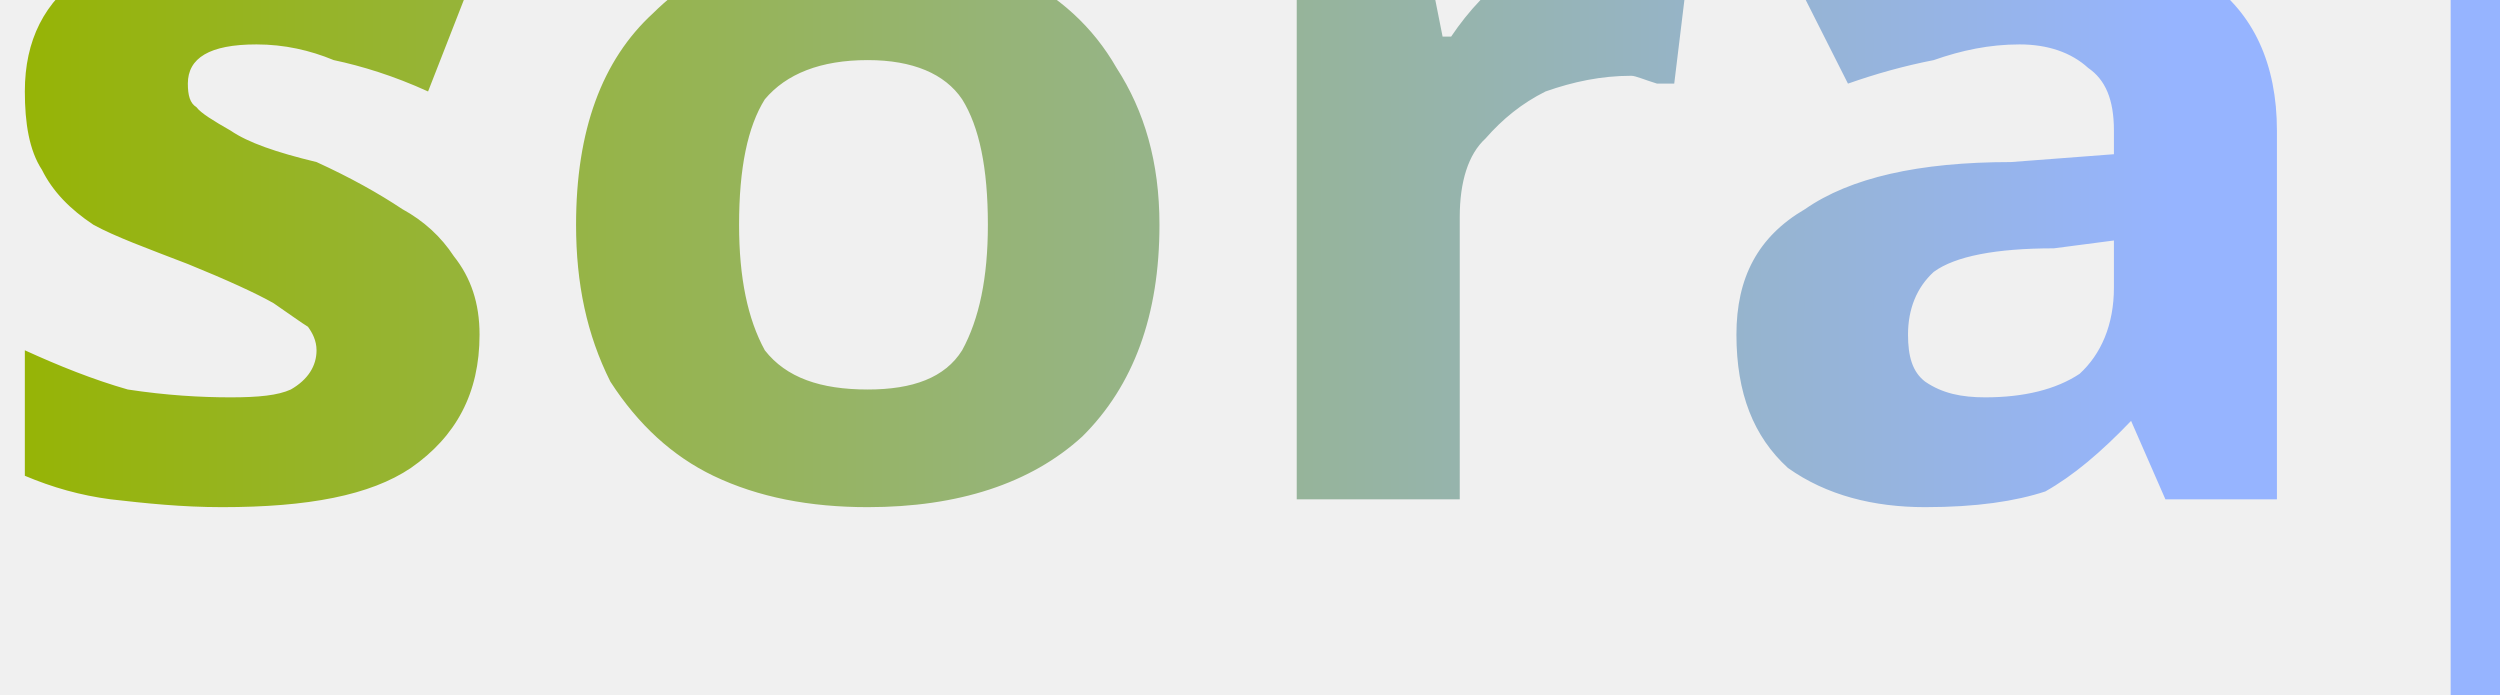
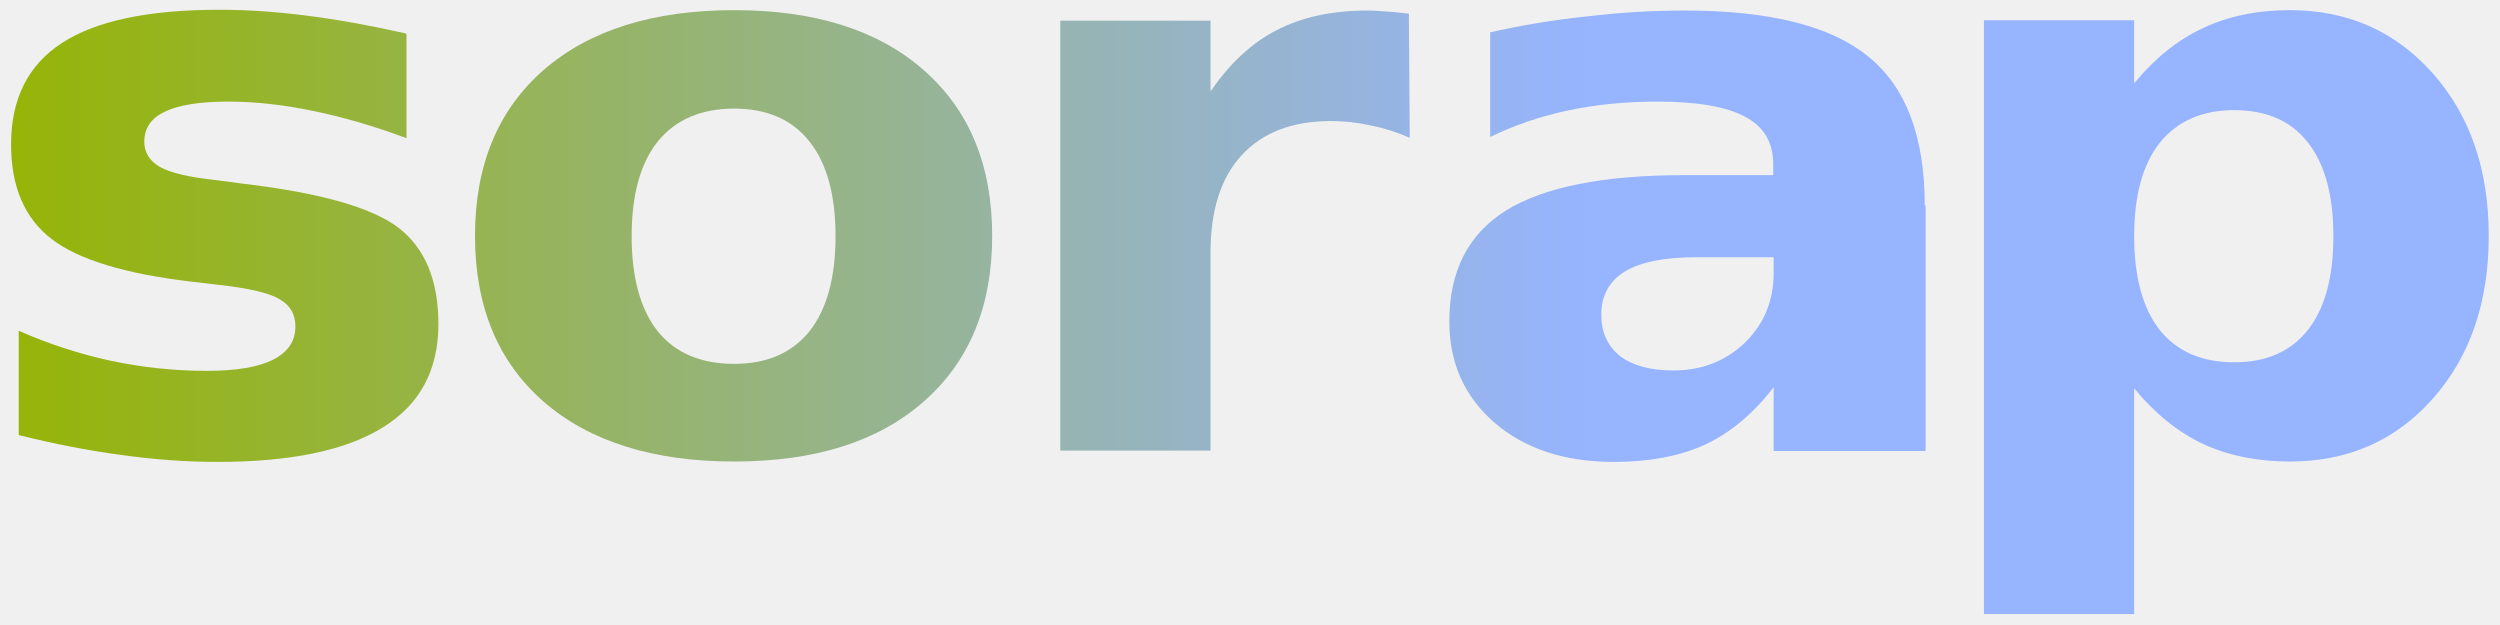
- <svg xmlns="http://www.w3.org/2000/svg" xmlns:xlink="http://www.w3.org/1999/xlink" height="1.323mm" id="svg5" version="1.1" viewBox="0 0 4.762 1.323" width="4.762mm">
+ <svg xmlns="http://www.w3.org/2000/svg" xmlns:xlink="http://www.w3.org/1999/xlink" height="1.535mm" id="svg5" version="1.1" viewBox="0 0 6.143 1.535" width="6.143mm">
  <defs id="defs2">
    <linearGradient id="linearGradient1252">
      <stop id="stop1248" offset="0" style="stop-color:#96b400;stop-opacity:1;" />
      <stop id="stop1250" offset="1" style="stop-color:#96b4ff;stop-opacity:1;" />
    </linearGradient>
    <linearGradient id="linearGradient9109">
      <stop id="stop9105" offset="0" style="stop-color:#96b400;stop-opacity:1;" />
      <stop id="stop9107" offset="1" style="stop-color:#96b4ff;stop-opacity:1;" />
    </linearGradient>
    <rect height="17.562" id="rect8006" width="19.062" x="20.562" y="26.625" />
    <rect height="5.25" id="rect8000" width="6.062" x="10.312" y="18.062" />
    <linearGradient id="linearGradient6655">
      <stop id="stop6653" offset="0" style="stop-color:#000000;stop-opacity:1;" />
    </linearGradient>
    <linearGradient gradientTransform="matrix(0.9548213,0,0,0.9548213,1.332095,9.414963)" gradientUnits="userSpaceOnUse" id="linearGradient9111" x1="2.525" x2="6.72" xlink:href="#linearGradient9109" y1="2.871" y2="2.871">
+       <stop id="stop13" offset="0" style="stop-color:#96b400;stop-opacity:1;" />
+       <stop id="stop15" offset="1" style="stop-color:#96b4ff;stop-opacity:1;" />
+       <stop id="stop14" offset="0" style="stop-color:#96b400;stop-opacity:1;" />
+       <stop id="stop16" offset="1" style="stop-color:#96b4ff;stop-opacity:1;" />
      <stop id="stop9105" offset="0" style="stop-color:#96b400;stop-opacity:1;" />
      <stop id="stop9107" offset="1" style="stop-color:#96b4ff;stop-opacity:1;" />
    </linearGradient>
    <linearGradient gradientUnits="userSpaceOnUse" id="linearGradient1256" x1="3.175" x2="10.327" xlink:href="#linearGradient1252" y1="5.951" y2="5.951">
+       <stop id="stop18" offset="0" style="stop-color:#96b400;stop-opacity:1;" />
+       <stop id="stop20" offset="1" style="stop-color:#96b4ff;stop-opacity:1;" />
+       <stop id="stop21" offset="0" style="stop-color:#96b400;stop-opacity:1;" />
+       <stop id="stop23" offset="1" style="stop-color:#96b4ff;stop-opacity:1;" />
      <stop id="stop1248" offset="0" style="stop-color:#96b400;stop-opacity:1;" />
      <stop id="stop1250" offset="1" style="stop-color:#96b4ff;stop-opacity:1;" />
    </linearGradient>
    <linearGradient gradientUnits="userSpaceOnUse" id="linearGradient1258" x1="3.175" x2="10.327" xlink:href="#linearGradient1252" y1="5.951" y2="5.951">
+       <stop id="stop26" offset="0" style="stop-color:#96b400;stop-opacity:1;" />
+       <stop id="stop25" offset="1" style="stop-color:#96b4ff;stop-opacity:1;" />
+       <stop id="stop29" offset="0" style="stop-color:#96b400;stop-opacity:1;" />
+       <stop id="stop31" offset="1" style="stop-color:#96b4ff;stop-opacity:1;" />
      <stop id="stop1248" offset="0" style="stop-color:#96b400;stop-opacity:1;" />
      <stop id="stop1250" offset="1" style="stop-color:#96b4ff;stop-opacity:1;" />
    </linearGradient>
    <linearGradient gradientUnits="userSpaceOnUse" id="linearGradient1260" x1="3.175" x2="10.327" xlink:href="#linearGradient1252" y1="5.951" y2="5.951">
+       <stop id="stop28" offset="0" style="stop-color:#96b400;stop-opacity:1;" />
+       <stop id="stop30" offset="1" style="stop-color:#96b4ff;stop-opacity:1;" />
+       <stop id="stop36" offset="0" style="stop-color:#96b400;stop-opacity:1;" />
+       <stop id="stop38" offset="1" style="stop-color:#96b4ff;stop-opacity:1;" />
      <stop id="stop1248" offset="0" style="stop-color:#96b400;stop-opacity:1;" />
      <stop id="stop1250" offset="1" style="stop-color:#96b4ff;stop-opacity:1;" />
    </linearGradient>
    <linearGradient gradientTransform="matrix(0.9999713,0,0,0.9999779,1.0330598e-4,4.7212265e-5)" gradientUnits="userSpaceOnUse" id="linearGradient1262" x1="3.175" x2="10.327" xlink:href="#linearGradient1252" y1="5.951" y2="5.951">
+       <stop id="stop33" offset="0" style="stop-color:#96b400;stop-opacity:1;" />
+       <stop id="stop35" offset="1" style="stop-color:#96b4ff;stop-opacity:1;" />
+       <stop id="stop43" offset="0" style="stop-color:#96b400;stop-opacity:1;" />
+       <stop id="stop45" offset="1" style="stop-color:#96b4ff;stop-opacity:1;" />
      <stop id="stop1248" offset="0" style="stop-color:#96b400;stop-opacity:1;" />
      <stop id="stop1250" offset="1" style="stop-color:#96b4ff;stop-opacity:1;" />
    </linearGradient>
    <linearGradient gradientTransform="matrix(0.9999713,0,0,0.9999779,708.2106,876.1571)" gradientUnits="userSpaceOnUse" id="linearGradient1264" x1="3.175" x2="10.327" xlink:href="#linearGradient1252" y1="5.951" y2="5.951">
+       <stop id="stop48" offset="0" style="stop-color:#96b400;stop-opacity:1;" />
+       <stop id="stop40" offset="1" style="stop-color:#96b4ff;stop-opacity:1;" />
+       <stop id="stop51" offset="0" style="stop-color:#96b400;stop-opacity:1;" />
+       <stop id="stop53" offset="1" style="stop-color:#96b4ff;stop-opacity:1;" />
      <stop id="stop1248" offset="0" style="stop-color:#96b400;stop-opacity:1;" />
      <stop id="stop1250" offset="1" style="stop-color:#96b4ff;stop-opacity:1;" />
    </linearGradient>
    <linearGradient gradientUnits="userSpaceOnUse" id="linearGradient1270" x1="3.175" x2="10.327" xlink:href="#linearGradient1252" y1="5.951" y2="5.951">
+       <stop id="stop56" offset="0" style="stop-color:#96b400;stop-opacity:1;" />
+       <stop id="stop58" offset="1" style="stop-color:#96b4ff;stop-opacity:1;" />
+       <stop id="stop60" offset="0" style="stop-color:#96b400;stop-opacity:1;" />
+       <stop id="stop62" offset="1" style="stop-color:#96b4ff;stop-opacity:1;" />
      <stop id="stop1248" offset="0" style="stop-color:#96b400;stop-opacity:1;" />
      <stop id="stop1250" offset="1" style="stop-color:#96b4ff;stop-opacity:1;" />
    </linearGradient>
    <linearGradient gradientUnits="userSpaceOnUse" id="linearGradient1272" x1="3.175" x2="10.327" xlink:href="#linearGradient1252" y1="5.951" y2="5.951">
+       <stop id="stop65" offset="0" style="stop-color:#96b400;stop-opacity:1;" />
+       <stop id="stop50" offset="1" style="stop-color:#96b4ff;stop-opacity:1;" />
+       <stop id="stop68" offset="0" style="stop-color:#96b400;stop-opacity:1;" />
+       <stop id="stop70" offset="1" style="stop-color:#96b4ff;stop-opacity:1;" />
      <stop id="stop1248" offset="0" style="stop-color:#96b400;stop-opacity:1;" />
      <stop id="stop1250" offset="1" style="stop-color:#96b4ff;stop-opacity:1;" />
    </linearGradient>
    <linearGradient gradientUnits="userSpaceOnUse" id="linearGradient1274" x1="3.175" x2="10.327" xlink:href="#linearGradient1252" y1="5.951" y2="5.951">
+       <stop id="stop73" offset="0" style="stop-color:#96b400;stop-opacity:1;" />
+       <stop id="stop55" offset="1" style="stop-color:#96b4ff;stop-opacity:1;" />
+       <stop id="stop76" offset="0" style="stop-color:#96b400;stop-opacity:1;" />
+       <stop id="stop78" offset="1" style="stop-color:#96b4ff;stop-opacity:1;" />
      <stop id="stop1248" offset="0" style="stop-color:#96b400;stop-opacity:1;" />
      <stop id="stop1250" offset="1" style="stop-color:#96b4ff;stop-opacity:1;" />
    </linearGradient>
    <linearGradient gradientUnits="userSpaceOnUse" id="linearGradient1276" x1="3.175" x2="10.327" xlink:href="#linearGradient1252" y1="5.951" y2="5.951">
+       <stop id="stop81" offset="0" style="stop-color:#96b400;stop-opacity:1;" />
+       <stop id="stop83" offset="1" style="stop-color:#96b4ff;stop-opacity:1;" />
+       <stop id="stop85" offset="0" style="stop-color:#96b400;stop-opacity:1;" />
+       <stop id="stop87" offset="1" style="stop-color:#96b4ff;stop-opacity:1;" />
      <stop id="stop1248" offset="0" style="stop-color:#96b400;stop-opacity:1;" />
      <stop id="stop1250" offset="1" style="stop-color:#96b4ff;stop-opacity:1;" />
    </linearGradient>
    <linearGradient gradientUnits="userSpaceOnUse" id="linearGradient1278" x1="3.175" x2="10.327" xlink:href="#linearGradient1252" y1="5.951" y2="5.951">
+       <stop id="stop63" offset="0" style="stop-color:#96b400;stop-opacity:1;" />
+       <stop id="stop91" offset="1" style="stop-color:#96b4ff;stop-opacity:1;" />
+       <stop id="stop93" offset="0" style="stop-color:#96b400;stop-opacity:1;" />
+       <stop id="stop95" offset="1" style="stop-color:#96b4ff;stop-opacity:1;" />
      <stop id="stop1248" offset="0" style="stop-color:#96b400;stop-opacity:1;" />
      <stop id="stop1250" offset="1" style="stop-color:#96b4ff;stop-opacity:1;" />
    </linearGradient>
    <linearGradient gradientUnits="userSpaceOnUse" id="linearGradient1282" x1="3.175" x2="10.327" xlink:href="#linearGradient1252" y1="5.951" y2="5.951">
+       <stop id="stop98" offset="0" style="stop-color:#96b400;stop-opacity:1;" />
+       <stop id="stop100" offset="1" style="stop-color:#96b4ff;stop-opacity:1;" />
+       <stop id="stop102" offset="0" style="stop-color:#96b400;stop-opacity:1;" />
+       <stop id="stop104" offset="1" style="stop-color:#96b4ff;stop-opacity:1;" />
      <stop id="stop1248" offset="0" style="stop-color:#96b400;stop-opacity:1;" />
      <stop id="stop1250" offset="1" style="stop-color:#96b4ff;stop-opacity:1;" />
    </linearGradient>
    <linearGradient gradientUnits="userSpaceOnUse" id="linearGradient1284" x1="3.175" x2="10.327" xlink:href="#linearGradient1252" y1="5.951" y2="5.951">
+       <stop id="stop107" offset="0" style="stop-color:#96b400;stop-opacity:1;" />
+       <stop id="stop75" offset="1" style="stop-color:#96b4ff;stop-opacity:1;" />
+       <stop id="stop110" offset="0" style="stop-color:#96b400;stop-opacity:1;" />
+       <stop id="stop112" offset="1" style="stop-color:#96b4ff;stop-opacity:1;" />
      <stop id="stop1248" offset="0" style="stop-color:#96b400;stop-opacity:1;" />
      <stop id="stop1250" offset="1" style="stop-color:#96b4ff;stop-opacity:1;" />
    </linearGradient>
    <linearGradient gradientUnits="userSpaceOnUse" id="linearGradient1286" x1="3.175" x2="10.327" xlink:href="#linearGradient1252" y1="5.951" y2="5.951">
+       <stop id="stop115" offset="0" style="stop-color:#96b400;stop-opacity:1;" />
+       <stop id="stop80" offset="1" style="stop-color:#96b4ff;stop-opacity:1;" />
+       <stop id="stop118" offset="0" style="stop-color:#96b400;stop-opacity:1;" />
+       <stop id="stop120" offset="1" style="stop-color:#96b4ff;stop-opacity:1;" />
      <stop id="stop1248" offset="0" style="stop-color:#96b400;stop-opacity:1;" />
      <stop id="stop1250" offset="1" style="stop-color:#96b4ff;stop-opacity:1;" />
    </linearGradient>
    <linearGradient gradientTransform="matrix(0.9999713,0,0,0.9999779,1.0330598e-4,4.7212265e-5)" gradientUnits="userSpaceOnUse" id="linearGradient1288" x1="3.175" x2="10.327" xlink:href="#linearGradient1252" y1="5.951" y2="5.951">
+       <stop id="stop123" offset="0" style="stop-color:#96b400;stop-opacity:1;" />
+       <stop id="stop125" offset="1" style="stop-color:#96b4ff;stop-opacity:1;" />
+       <stop id="stop127" offset="0" style="stop-color:#96b400;stop-opacity:1;" />
+       <stop id="stop129" offset="1" style="stop-color:#96b4ff;stop-opacity:1;" />
      <stop id="stop1248" offset="0" style="stop-color:#96b400;stop-opacity:1;" />
      <stop id="stop1250" offset="1" style="stop-color:#96b4ff;stop-opacity:1;" />
    </linearGradient>
    <linearGradient gradientUnits="userSpaceOnUse" id="linearGradient1296" x1="3.175" x2="10.327" xlink:href="#linearGradient1252" y1="5.951" y2="5.951">
+       <stop id="stop88" offset="0" style="stop-color:#96b400;stop-opacity:1;" />
+       <stop id="stop90" offset="1" style="stop-color:#96b4ff;stop-opacity:1;" />
+       <stop id="stop134" offset="0" style="stop-color:#96b400;stop-opacity:1;" />
+       <stop id="stop136" offset="1" style="stop-color:#96b4ff;stop-opacity:1;" />
      <stop id="stop1248" offset="0" style="stop-color:#96b400;stop-opacity:1;" />
      <stop id="stop1250" offset="1" style="stop-color:#96b4ff;stop-opacity:1;" />
    </linearGradient>
    <linearGradient gradientUnits="userSpaceOnUse" id="linearGradient1298" x1="3.175" x2="10.327" xlink:href="#linearGradient1252" y1="5.951" y2="5.951">
+       <stop id="stop139" offset="0" style="stop-color:#96b400;stop-opacity:1;" />
+       <stop id="stop141" offset="1" style="stop-color:#96b4ff;stop-opacity:1;" />
+       <stop id="stop143" offset="0" style="stop-color:#96b400;stop-opacity:1;" />
+       <stop id="stop145" offset="1" style="stop-color:#96b4ff;stop-opacity:1;" />
      <stop id="stop1248" offset="0" style="stop-color:#96b400;stop-opacity:1;" />
      <stop id="stop1250" offset="1" style="stop-color:#96b4ff;stop-opacity:1;" />
    </linearGradient>
    <linearGradient gradientUnits="userSpaceOnUse" id="linearGradient1300" x1="3.175" x2="10.327" xlink:href="#linearGradient1252" y1="5.951" y2="5.951">
+       <stop id="stop148" offset="0" style="stop-color:#96b400;stop-opacity:1;" />
+       <stop id="stop150" offset="1" style="stop-color:#96b4ff;stop-opacity:1;" />
+       <stop id="stop152" offset="0" style="stop-color:#96b400;stop-opacity:1;" />
+       <stop id="stop154" offset="1" style="stop-color:#96b4ff;stop-opacity:1;" />
      <stop id="stop1248" offset="0" style="stop-color:#96b400;stop-opacity:1;" />
      <stop id="stop1250" offset="1" style="stop-color:#96b4ff;stop-opacity:1;" />
    </linearGradient>
    <linearGradient gradientUnits="userSpaceOnUse" id="linearGradient1302" x1="3.175" x2="10.327" xlink:href="#linearGradient1252" y1="5.951" y2="5.951">
+       <stop id="stop103" offset="0" style="stop-color:#96b400;stop-opacity:1;" />
+       <stop id="stop105" offset="1" style="stop-color:#96b4ff;stop-opacity:1;" />
+       <stop id="stop159" offset="0" style="stop-color:#96b400;stop-opacity:1;" />
+       <stop id="stop161" offset="1" style="stop-color:#96b4ff;stop-opacity:1;" />
      <stop id="stop1248" offset="0" style="stop-color:#96b400;stop-opacity:1;" />
      <stop id="stop1250" offset="1" style="stop-color:#96b4ff;stop-opacity:1;" />
    </linearGradient>
    <linearGradient gradientUnits="userSpaceOnUse" id="linearGradient1304" x1="3.175" x2="10.327" xlink:href="#linearGradient1252" y1="5.951" y2="5.951">
+       <stop id="stop108" offset="0" style="stop-color:#96b400;stop-opacity:1;" />
+       <stop id="stop165" offset="1" style="stop-color:#96b4ff;stop-opacity:1;" />
+       <stop id="stop167" offset="0" style="stop-color:#96b400;stop-opacity:1;" />
+       <stop id="stop169" offset="1" style="stop-color:#96b4ff;stop-opacity:1;" />
      <stop id="stop1248" offset="0" style="stop-color:#96b400;stop-opacity:1;" />
      <stop id="stop1250" offset="1" style="stop-color:#96b4ff;stop-opacity:1;" />
    </linearGradient>
    <linearGradient gradientTransform="matrix(0.9999713,0,0,0.9999779,1.8182052e-4,2.645969)" gradientUnits="userSpaceOnUse" id="linearGradient1438" x1="3.175" x2="10.327" xlink:href="#linearGradient1252" y1="5.951" y2="5.951">
-       <stop id="stop1248" offset="0" style="stop-color:#96b400;stop-opacity:1;" />
-       <stop id="stop1250" offset="1" style="stop-color:#96b4ff;stop-opacity:1;" />
-     </linearGradient>
+       <stop id="stop113" offset="0" style="stop-color:#96b400;stop-opacity:1;" />
+       <stop id="stop173" offset="1" style="stop-color:#96b4ff;stop-opacity:1;" />
+       <stop id="stop175" offset="0" style="stop-color:#96b400;stop-opacity:1;" />
+       <stop id="stop177" offset="1" style="stop-color:#96b4ff;stop-opacity:1;" />
+       <stop id="stop1248" offset="0" style="stop-color:#96b400;stop-opacity:1;" />
+       <stop id="stop1250" offset="1" style="stop-color:#96b4ff;stop-opacity:1;" />
+     </linearGradient>
+     <linearGradient gradientTransform="matrix(0.9548213,0,0,0.9548213,1.332095,9.414963)" gradientUnits="userSpaceOnUse" id="linearGradient230" x1="2.525" x2="6.72" xlink:href="#linearGradient9111" y1="2.871" y2="2.871" />
+     <linearGradient gradientTransform="matrix(0.9548213,0,0,0.9548213,1.236888,9.414963)" gradientUnits="userSpaceOnUse" id="linearGradient232" x1="2.525" x2="6.72" xlink:href="#linearGradient9111" y1="2.871" y2="2.871" />
+     <linearGradient gradientTransform="matrix(0.9548213,0,0,0.9548213,1.140419,9.414963)" gradientUnits="userSpaceOnUse" id="linearGradient234" x1="2.525" x2="6.72" xlink:href="#linearGradient9111" y1="2.871" y2="2.871" />
+     <linearGradient gradientTransform="matrix(0.9548213,0,0,0.9548213,1.140661,9.414963)" gradientUnits="userSpaceOnUse" id="linearGradient236" x1="2.525" x2="6.72" xlink:href="#linearGradient9111" y1="2.871" y2="2.871" />
+     <linearGradient gradientTransform="matrix(0.9548213,0,0,0.9548213,0.949348,9.414963)" gradientUnits="userSpaceOnUse" id="linearGradient238" x1="2.525" x2="6.72" xlink:href="#linearGradient9111" y1="2.871" y2="2.871" />
+     <linearGradient gradientTransform="matrix(0.9548213,0,0,0.9548213,1.332095,9.414963)" gradientUnits="userSpaceOnUse" id="linearGradient240" x1="2.525" x2="6.72" xlink:href="#linearGradient9111" y1="2.871" y2="2.871" />
  </defs>
-   <g id="layer1" style="display:inline" transform="translate(704.262,865.0639)">
-     <text id="text8063" style="font-style:normal;font-variant:normal;font-weight:bold;font-stretch:normal;font-size:2.021px;font-family:Calibri;-inkscape-font-specification:'Calibri Bold';display:inline;fill:url(#linearGradient9111);fill-opacity:1;stroke:#000000;stroke-width:0.053;stroke-linecap:square;stroke-linejoin:bevel;stroke-miterlimit:0;stroke-dasharray:none;stroke-opacity:0;paint-order:stroke markers fill" transform="matrix(1.045892,0,0,0.9561219,-708.2308,-876.1764)" x="3.748" xml:space="preserve" y="12.62">
-       <tspan id="tspan8061" style="font-style:normal;font-variant:normal;font-weight:bold;font-stretch:normal;font-size:2.021px;font-family:Calibri;-inkscape-font-specification:'Calibri Bold';fill:url(#linearGradient9111);fill-opacity:1;stroke:#000000;stroke-width:0.053;stroke-linejoin:bevel;stroke-dasharray:none;stroke-opacity:0" x="3.748" y="12.62">sorap</tspan>
-     </text>
+   <g id="layer1" style="display:inline" transform="translate(704.2292,865.2174)">
+     <g aria-label="sorap" id="text8063" style="font-weight:bold;font-size:2.021px;font-family:Calibri;-inkscape-font-specification:'Calibri Bold';display:inline;fill:url(#linearGradient240);stroke:#000000;stroke-width:0.053;stroke-linecap:square;stroke-linejoin:bevel;stroke-miterlimit:0;stroke-opacity:0;paint-order:stroke markers fill" transform="matrix(1.045892,0,0,0.9561219,-708.2308,-876.1764)">
+       <path d="m 4.781,11.549 v 0.268 Q 4.668,11.771 4.562,11.747 4.456,11.723 4.363,11.723 q -0.101,0 -0.15,0.026 -0.048,0.025 -0.048,0.077 0,0.042 0.037,0.065 0.037,0.023 0.133,0.034 l 0.062,0.009 q 0.271,0.035 0.365,0.113 0.094,0.079 0.094,0.248 0,0.177 -0.13,0.265 -0.13,0.089 -0.389,0.089 -0.11,0 -0.227,-0.018 -0.116,-0.017 -0.24,-0.051 v -0.268 q 0.106,0.051 0.216,0.077 0.112,0.026 0.226,0.026 0.104,0 0.156,-0.029 0.052,-0.029 0.052,-0.085 0,-0.047 -0.037,-0.07 -0.036,-0.024 -0.143,-0.037 l -0.062,-0.008 q -0.236,-0.03 -0.331,-0.11 -0.095,-0.08 -0.095,-0.243 0,-0.176 0.12,-0.261 0.12,-0.085 0.369,-0.085 0.098,0 0.205,0.015 0.108,0.015 0.234,0.046 z" id="path145" style="fill:url(#linearGradient230)" />
+       <path d="m 5.551,11.741 q -0.117,0 -0.18,0.085 -0.061,0.084 -0.061,0.243 0,0.159 0.061,0.244 0.062,0.084 0.18,0.084 0.115,0 0.177,-0.084 0.061,-0.085 0.061,-0.244 0,-0.159 -0.061,-0.243 -0.061,-0.085 -0.177,-0.085 z m 0,-0.253 q 0.285,0 0.445,0.154 0.161,0.154 0.161,0.426 0,0.272 -0.161,0.426 -0.16,0.154 -0.445,0.154 -0.286,0 -0.448,-0.154 -0.161,-0.154 -0.161,-0.426 0,-0.272 0.161,-0.426 0.162,-0.154 0.448,-0.154 z" id="path147" style="fill:url(#linearGradient232)" />
+       <path d="m 7.138,11.816 q -0.046,-0.022 -0.093,-0.032 -0.045,-0.011 -0.092,-0.011 -0.136,0 -0.21,0.088 -0.073,0.087 -0.073,0.25 V 12.62 H 6.317 v -1.105 h 0.353 v 0.182 q 0.068,-0.109 0.156,-0.158 0.089,-0.05 0.212,-0.05 0.018,0 0.038,0.002 0.021,9.87e-4 0.06,0.006 z" id="path149" style="fill:url(#linearGradient234)" />
+       <path d="m 7.81,12.123 q -0.111,0 -0.167,0.037 -0.055,0.037 -0.055,0.111 0,0.067 0.044,0.106 0.045,0.037 0.125,0.037 0.1,0 0.168,-0.071 0.068,-0.072 0.068,-0.18 v -0.04 z m 0.54,-0.133 v 0.631 H 7.993 v -0.164 q -0.071,0.101 -0.16,0.147 -0.089,0.045 -0.216,0.045 -0.172,0 -0.279,-0.1 -0.107,-0.101 -0.107,-0.261 0,-0.194 0.133,-0.285 0.134,-0.091 0.42,-0.091 h 0.208 v -0.028 q 0,-0.084 -0.066,-0.122 -0.066,-0.039 -0.206,-0.039 -0.113,0 -0.211,0.023 -0.098,0.023 -0.182,0.068 v -0.269 q 0.113,-0.028 0.228,-0.041 0.114,-0.015 0.229,-0.015 0.299,0 0.431,0.118 0.133,0.117 0.133,0.383 z" id="path151" style="fill:url(#linearGradient236)" />
+       <path d="m 8.84,12.46 v 0.58 H 8.487 v -1.526 h 0.353 v 0.162 q 0.073,-0.097 0.162,-0.142 0.089,-0.046 0.204,-0.046 0.204,0 0.336,0.163 0.131,0.162 0.131,0.417 0,0.256 -0.131,0.418 -0.131,0.162 -0.336,0.162 -0.115,0 -0.204,-0.045 -0.089,-0.046 -0.162,-0.143 z m 0.235,-0.715 q -0.113,0 -0.175,0.084 -0.06,0.083 -0.06,0.24 0,0.157 0.06,0.241 0.061,0.083 0.175,0.083 0.113,0 0.173,-0.083 0.06,-0.083 0.06,-0.241 0,-0.158 -0.06,-0.241 -0.059,-0.083 -0.173,-0.083 z" id="path153" style="fill:url(#linearGradient238)" />
+     </g>
  </g>
-   <g id="layer2" style="display:none" transform="translate(-3.96875,-11.1125)">
+   <g id="layer2" style="display:none" transform="translate(-4.001591,-10.95891)">
    <g id="g1463" transform="translate(-0.2645047,-0.2604488)">
      <path d="m 3.506,2.328 c 0.741,-0.741 0.741,-0.741 0.741,-0.741 v 0" id="path9361" style="fill:#ffffff;fill-opacity:1;stroke:url(#linearGradient1256);stroke-width:0.529;stroke-linecap:round;stroke-linejoin:round;stroke-miterlimit:1.3;stroke-dasharray:none;stroke-opacity:1;paint-order:markers fill stroke" />
      <path d="M 9.188,2.421 C 9.928,1.68 9.928,1.68 9.928,1.68 v 0" id="path9361-8-9" style="display:inline;fill:#ffffff;fill-opacity:1;stroke:url(#linearGradient1258);stroke-width:0.529;stroke-linecap:round;stroke-linejoin:round;stroke-miterlimit:1.3;stroke-dasharray:none;stroke-opacity:1;paint-order:markers fill stroke" />
      <path d="M 9.295,10.292 C 10.036,9.551 10.036,9.551 10.036,9.551 v 0" id="path9361-8" style="display:inline;fill:#ffffff;fill-opacity:1;stroke:url(#linearGradient1260);stroke-width:0.529;stroke-linecap:round;stroke-linejoin:round;stroke-miterlimit:1.3;stroke-dasharray:none;stroke-opacity:1;paint-order:markers fill stroke" />
-       <rect height="7.937" id="rect309-7" rx="0.026" ry="0.026" style="display:inline;fill:#ffffff;fill-opacity:1;stroke:url(#linearGradient1262);stroke-width:0.529;stroke-linecap:round;stroke-linejoin:round;stroke-miterlimit:0;stroke-dasharray:none;stroke-opacity:1;paint-order:fill markers stroke" width="5.821" x="3.44" y="2.381" />
-       <rect height="2.646" id="rect309-3" style="fill:#ffffff;fill-opacity:1;stroke:url(#linearGradient1264);stroke-width:0.529;stroke-linecap:round;stroke-linejoin:round;stroke-miterlimit:0;stroke-dasharray:none;stroke-opacity:1;paint-order:fill markers stroke" width="5.821" x="3.44" y="5.027" />
-       <circle cx="6.35" cy="6.35" id="path2245" r="0.265" style="fill:#ffffff;fill-opacity:1;stroke:url(#linearGradient1270);stroke-width:0.529;stroke-linecap:square;stroke-linejoin:bevel;stroke-miterlimit:0;stroke-dasharray:none;stroke-opacity:1;paint-order:fill markers stroke" />
-       <rect height="0.741" id="rect9270-3" style="display:inline;fill:#ffffff;fill-opacity:1;stroke:url(#linearGradient1272);stroke-width:0.529;stroke-linecap:square;stroke-linejoin:bevel;stroke-miterlimit:0;stroke-dasharray:none;stroke-opacity:0;paint-order:stroke markers fill" width="1.376" x="7.62" y="7.337" />
-       <rect height="0.741" id="rect9270" style="display:inline;fill:#ffffff;fill-opacity:1;stroke:url(#linearGradient1274);stroke-width:0.529;stroke-linecap:square;stroke-linejoin:bevel;stroke-miterlimit:0;stroke-dasharray:none;stroke-opacity:0;paint-order:stroke markers fill" width="1.376" x="3.704" y="4.75" />
+       <path d="m 3.466,2.381 h 5.768 c 0.015,0 0.026,0.012 0.026,0.026 v 7.885 c 0,0.015 -0.012,0.026 -0.026,0.026 H 3.466 c -0.015,0 -0.026,-0.012 -0.026,-0.026 V 2.408 c 0,-0.015 0.012,-0.026 0.026,-0.026 z" id="rect309-7" style="display:inline;fill:#ffffff;stroke:url(#linearGradient1262);stroke-width:0.529;stroke-linecap:round;stroke-linejoin:round;stroke-miterlimit:0;paint-order:fill markers stroke" />
+       <path d="M 3.44,5.027 H 9.26 V 7.673 H 3.44 Z" id="rect309-3" style="fill:#ffffff;stroke:url(#linearGradient1264);stroke-width:0.529;stroke-linecap:round;stroke-linejoin:round;stroke-miterlimit:0;paint-order:fill markers stroke" />
+       <path d="M 6.615,6.35 A 0.265,0.265 0 0 1 6.35,6.615 0.265,0.265 0 0 1 6.085,6.35 0.265,0.265 0 0 1 6.35,6.085 0.265,0.265 0 0 1 6.615,6.35 Z" id="path2245" style="fill:#ffffff;stroke:url(#linearGradient1270);stroke-width:0.529;stroke-linecap:square;stroke-linejoin:bevel;stroke-miterlimit:0;paint-order:fill markers stroke" />
+       <path d="M 7.62,7.337 H 8.996 V 8.078 H 7.62 Z" id="rect9270-3" style="display:inline;fill:#ffffff;stroke:url(#linearGradient1272);stroke-width:0.529;stroke-linecap:square;stroke-linejoin:bevel;stroke-miterlimit:0;stroke-opacity:0;paint-order:stroke markers fill" />
+       <path d="M 3.704,4.75 H 5.08 V 5.491 H 3.704 Z" id="rect9270" style="display:inline;fill:#ffffff;stroke:url(#linearGradient1274);stroke-width:0.529;stroke-linecap:square;stroke-linejoin:bevel;stroke-miterlimit:0;stroke-opacity:0;paint-order:stroke markers fill" />
      <path d="m 4.252,1.583 5.796,-3e-7" id="path1107" style="fill:#00ffff;fill-opacity:0.997;stroke:url(#linearGradient1276);stroke-width:0.529;stroke-linecap:round;stroke-miterlimit:0;stroke-dasharray:none;stroke-opacity:1;paint-order:markers fill stroke" />
      <path d="M 10.046,9.527 10.062,1.597" id="path1107-4" style="display:inline;fill:#00ffff;fill-opacity:0.997;stroke:url(#linearGradient1278);stroke-width:0.529;stroke-linecap:round;stroke-miterlimit:0;stroke-dasharray:none;stroke-opacity:1;paint-order:markers fill stroke" />
      <path d="m 3.506,2.328 c 0.741,-0.741 0.741,-0.741 0.741,-0.741 v 0" id="path1175" style="fill:#ffffff;fill-opacity:1;stroke:url(#linearGradient1282);stroke-width:0.529;stroke-linecap:round;stroke-linejoin:round;stroke-miterlimit:1.3;stroke-dasharray:none;stroke-opacity:1;paint-order:fill markers stroke" />
      <path d="M 9.188,2.421 C 9.928,1.68 9.928,1.68 9.928,1.68 v 0" id="path1177" style="display:inline;fill:#ffffff;fill-opacity:1;stroke:url(#linearGradient1284);stroke-width:0.529;stroke-linecap:round;stroke-linejoin:round;stroke-miterlimit:1.3;stroke-dasharray:none;stroke-opacity:1;paint-order:fill markers stroke" />
      <path d="M 9.295,10.292 C 10.036,9.551 10.036,9.551 10.036,9.551 v 0" id="path1179" style="display:inline;fill:#ffffff;fill-opacity:1;stroke:url(#linearGradient1286);stroke-width:0.529;stroke-linecap:round;stroke-linejoin:round;stroke-miterlimit:1.3;stroke-dasharray:none;stroke-opacity:1;paint-order:fill markers stroke" />
-       <rect height="7.937" id="rect1181" rx="0.026" ry="0.026" style="display:inline;fill:#ffffff;fill-opacity:1;stroke:url(#linearGradient1288);stroke-width:0.529;stroke-linecap:round;stroke-linejoin:round;stroke-miterlimit:0;stroke-dasharray:none;stroke-opacity:1;paint-order:fill markers stroke" width="5.821" x="3.44" y="2.381" />
-       <rect height="2.646" id="rect1181-8" rx="0.026" ry="0.026" style="display:inline;fill:#ffffff;fill-opacity:1;stroke:url(#linearGradient1438);stroke-width:0.529;stroke-linecap:round;stroke-linejoin:round;stroke-miterlimit:0;stroke-dasharray:none;stroke-opacity:1;paint-order:fill markers stroke" width="5.821" x="3.44" y="5.027" />
-       <circle cx="6.35" cy="6.35" id="circle1189" r="0.265" style="fill:#ffffff;fill-opacity:1;stroke:url(#linearGradient1296);stroke-width:0.529;stroke-linecap:round;stroke-linejoin:round;stroke-miterlimit:0;stroke-dasharray:none;stroke-opacity:1;paint-order:fill markers stroke" />
-       <rect height="0.741" id="rect1191" style="display:inline;fill:#ffffff;fill-opacity:1;stroke:url(#linearGradient1298);stroke-width:0.529;stroke-linecap:square;stroke-linejoin:bevel;stroke-miterlimit:0;stroke-dasharray:none;stroke-opacity:0;paint-order:stroke markers fill" width="1.376" x="7.62" y="7.337" />
-       <rect height="0.741" id="rect1193" style="display:inline;fill:#ffffff;fill-opacity:1;stroke:url(#linearGradient1300);stroke-width:0.529;stroke-linecap:square;stroke-linejoin:bevel;stroke-miterlimit:0;stroke-dasharray:none;stroke-opacity:0;paint-order:stroke markers fill" width="1.376" x="3.704" y="4.75" />
+       <path d="m 3.466,2.381 h 5.768 c 0.015,0 0.026,0.012 0.026,0.026 v 7.885 c 0,0.015 -0.012,0.026 -0.026,0.026 H 3.466 c -0.015,0 -0.026,-0.012 -0.026,-0.026 V 2.408 c 0,-0.015 0.012,-0.026 0.026,-0.026 z" id="rect1181" style="display:inline;fill:#ffffff;stroke:url(#linearGradient1288);stroke-width:0.529;stroke-linecap:round;stroke-linejoin:round;stroke-miterlimit:0;paint-order:fill markers stroke" />
+       <path d="m 3.466,5.027 h 5.768 c 0.015,0 0.026,0.012 0.026,0.026 V 7.646 c 0,0.015 -0.012,0.026 -0.026,0.026 H 3.466 c -0.015,0 -0.026,-0.012 -0.026,-0.026 V 5.054 c 0,-0.015 0.012,-0.026 0.026,-0.026 z" id="rect1181-8" style="display:inline;fill:#ffffff;stroke:url(#linearGradient1438);stroke-width:0.529;stroke-linecap:round;stroke-linejoin:round;stroke-miterlimit:0;paint-order:fill markers stroke" />
+       <path d="M 6.615,6.35 A 0.265,0.265 0 0 1 6.35,6.615 0.265,0.265 0 0 1 6.085,6.35 0.265,0.265 0 0 1 6.35,6.085 0.265,0.265 0 0 1 6.615,6.35 Z" id="circle1189" style="fill:#ffffff;stroke:url(#linearGradient1296);stroke-width:0.529;stroke-linecap:round;stroke-linejoin:round;stroke-miterlimit:0;paint-order:fill markers stroke" />
+       <path d="M 7.62,7.337 H 8.996 V 8.078 H 7.62 Z" id="rect1191" style="display:inline;fill:#ffffff;stroke:url(#linearGradient1298);stroke-width:0.529;stroke-linecap:square;stroke-linejoin:bevel;stroke-miterlimit:0;stroke-opacity:0;paint-order:stroke markers fill" />
+       <path d="M 3.704,4.75 H 5.08 V 5.491 H 3.704 Z" id="rect1193" style="display:inline;fill:#ffffff;stroke:url(#linearGradient1300);stroke-width:0.529;stroke-linecap:square;stroke-linejoin:bevel;stroke-miterlimit:0;stroke-opacity:0;paint-order:stroke markers fill" />
      <path d="m 4.252,1.583 5.796,-3e-7" id="path1195" style="fill:#00ffff;fill-opacity:0.997;stroke:url(#linearGradient1302);stroke-width:0.529;stroke-linecap:round;stroke-miterlimit:0;stroke-dasharray:none;stroke-opacity:1;paint-order:fill markers stroke" />
      <path d="M 10.046,9.527 10.062,1.597" id="path1197" style="display:inline;fill:#00ffff;fill-opacity:0.997;stroke:url(#linearGradient1304);stroke-width:0.529;stroke-linecap:round;stroke-miterlimit:0;stroke-dasharray:none;stroke-opacity:1;paint-order:fill markers stroke" />
    </g>
  </g>
</svg>
